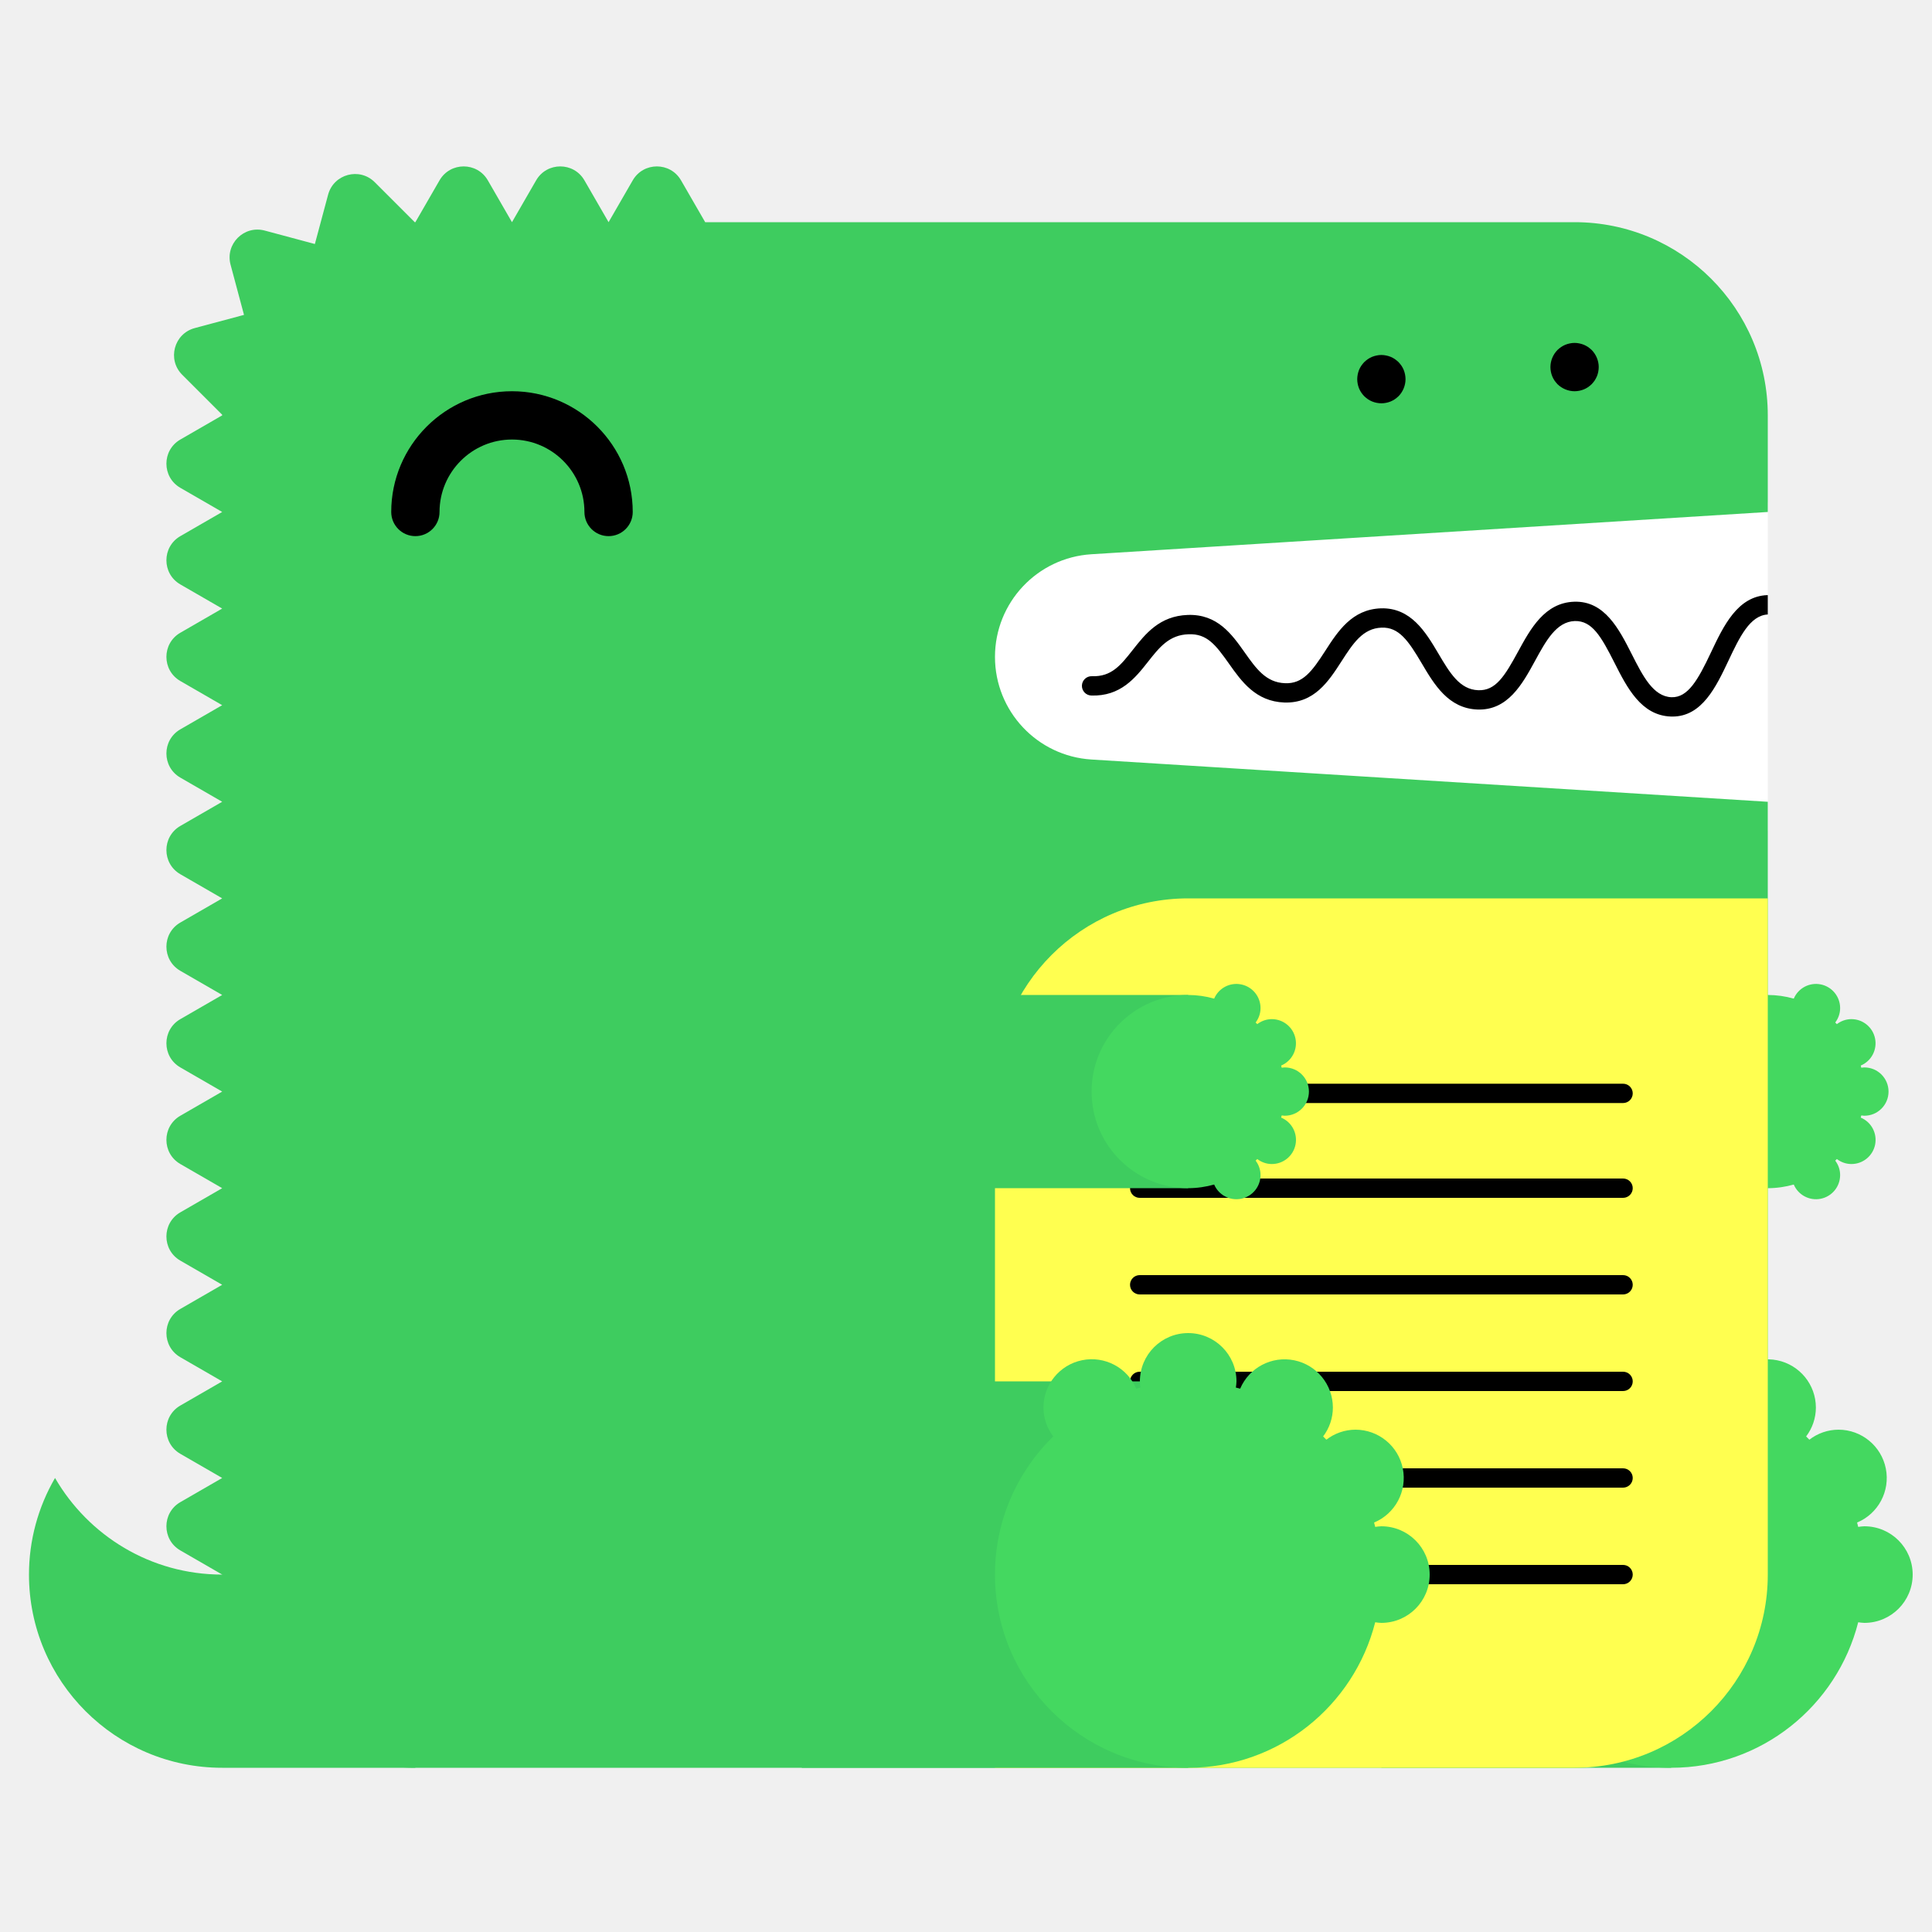
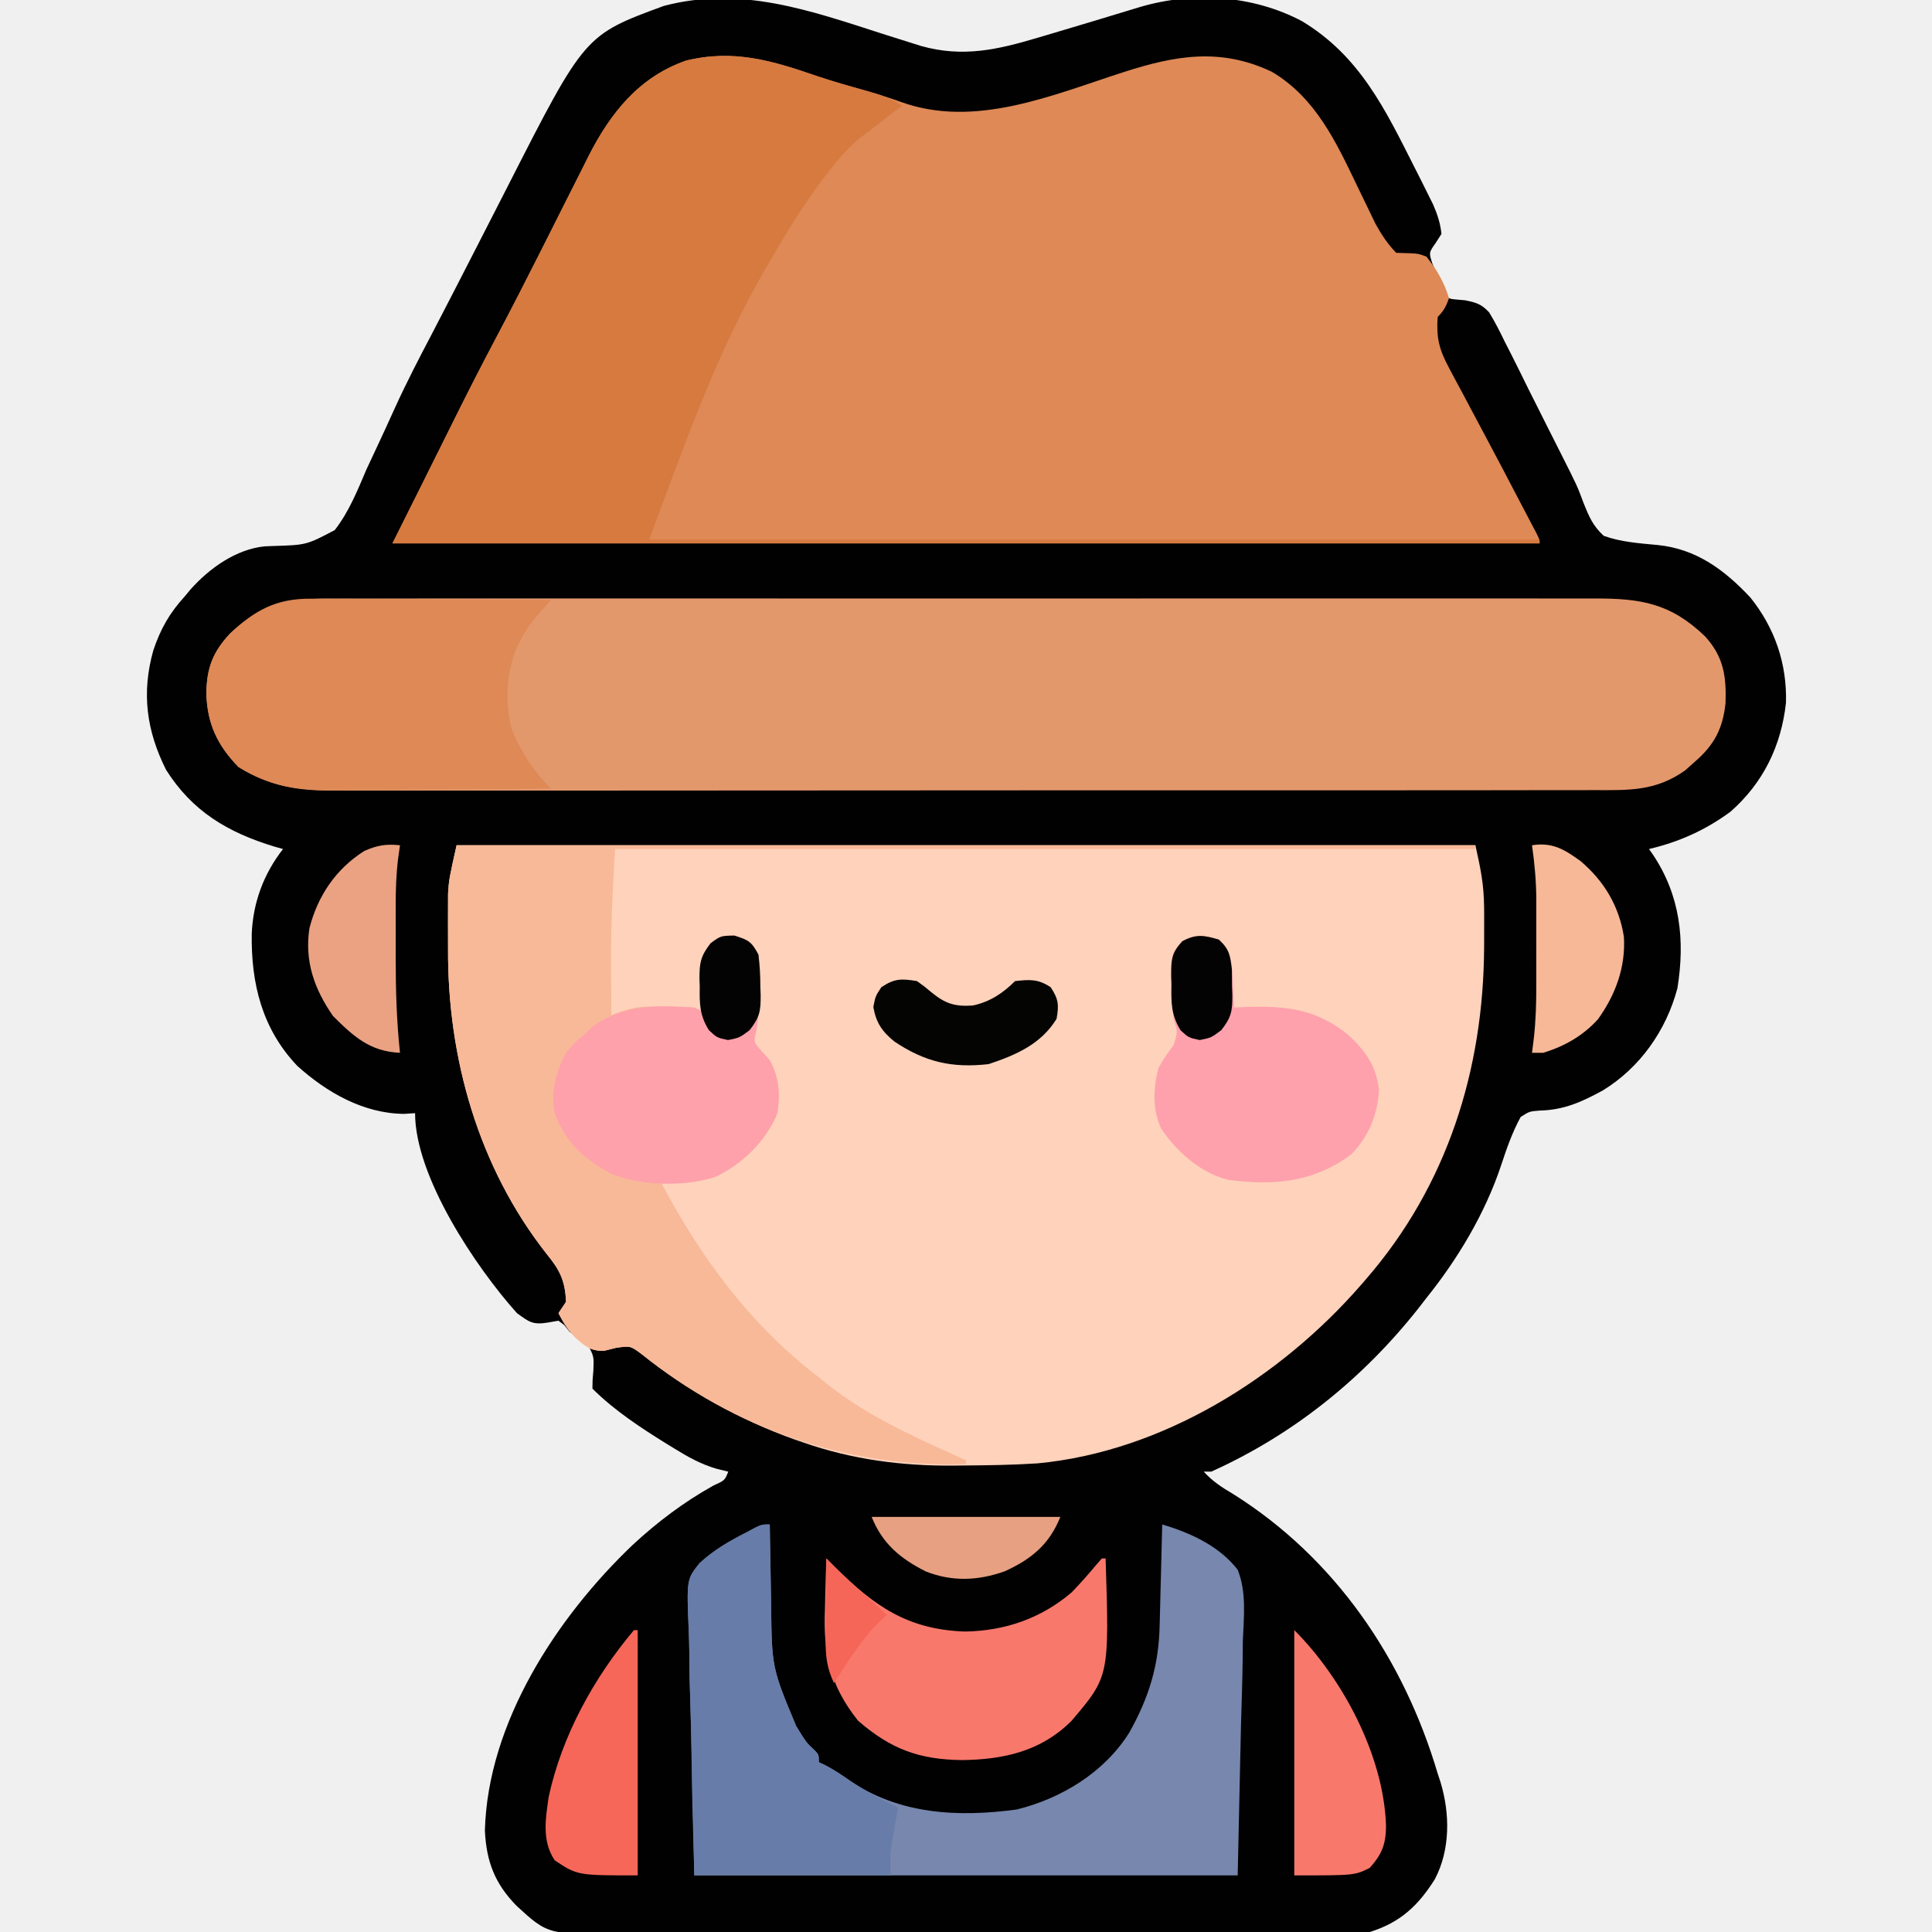
- <svg xmlns="http://www.w3.org/2000/svg" width="200" height="200" viewBox="0 0 200 200">
-   <g fill="none" fill-rule="evenodd">
-     <path fill="#FFF" d="M99 52h84v34H99z" />
-     <path d="M23 163c-7.398 0-13.843-4.027-17.303-10A19.886 19.886 0 0 0 3 163c0 11.046 8.954 20 20 20h20v-20H23z" fill="#3ECC5F" />
-     <path d="M112.98 57.376L183 53V43c0-11.046-8.954-20-20-20H73l-2.5-4.33c-1.112-1.925-3.889-1.925-5 0L63 23l-2.5-4.33c-1.111-1.925-3.889-1.925-5 0L53 23l-2.5-4.33c-1.111-1.925-3.889-1.925-5 0L43 23c-.022 0-.042.003-.065.003l-4.142-4.141c-1.57-1.571-4.252-.853-4.828 1.294l-1.369 5.104-5.192-1.392c-2.148-.575-4.111 1.389-3.535 3.536l1.39 5.193-5.102 1.367c-2.148.576-2.867 3.259-1.296 4.83l4.142 4.142c0 .021-.003.042-.003.064l-4.33 2.5c-1.925 1.111-1.925 3.889 0 5L23 53l-4.33 2.5c-1.925 1.111-1.925 3.889 0 5L23 63l-4.33 2.5c-1.925 1.111-1.925 3.889 0 5L23 73l-4.33 2.5c-1.925 1.111-1.925 3.889 0 5L23 83l-4.33 2.5c-1.925 1.111-1.925 3.889 0 5L23 93l-4.33 2.5c-1.925 1.111-1.925 3.889 0 5L23 103l-4.33 2.5c-1.925 1.111-1.925 3.889 0 5L23 113l-4.33 2.5c-1.925 1.111-1.925 3.889 0 5L23 123l-4.33 2.5c-1.925 1.111-1.925 3.889 0 5L23 133l-4.33 2.5c-1.925 1.111-1.925 3.889 0 5L23 143l-4.33 2.5c-1.925 1.111-1.925 3.889 0 5L23 153l-4.33 2.5c-1.925 1.111-1.925 3.889 0 5L23 163c0 11.046 8.954 20 20 20h120c11.046 0 20-8.954 20-20V83l-70.02-4.376A10.645 10.645 0 0 1 103 68c0-5.621 4.37-10.273 9.98-10.624" fill="#3ECC5F" />
-     <path fill="#3ECC5F" d="M143 183h30v-40h-30z" />
-     <path d="M193 158c-.219 0-.428.037-.639.064-.038-.15-.074-.301-.116-.451A5 5 0 0 0 190.32 148a4.96 4.96 0 0 0-3.016 1.036 26.531 26.531 0 0 0-.335-.336 4.955 4.955 0 0 0 1.011-2.987 5 5 0 0 0-9.599-1.959c-.148-.042-.297-.077-.445-.115.027-.211.064-.42.064-.639a5 5 0 0 0-5-5 5 5 0 0 0-5 5c0 .219.037.428.064.639-.148.038-.297.073-.445.115a4.998 4.998 0 0 0-9.599 1.959c0 1.125.384 2.151 1.011 2.987-3.717 3.632-6.031 8.693-6.031 14.3 0 11.046 8.954 20 20 20 9.339 0 17.16-6.41 19.361-15.064.211.027.42.064.639.064a5 5 0 0 0 5-5 5 5 0 0 0-5-5" fill="#44D860" />
-     <path fill="#3ECC5F" d="M153 123h30v-20h-30z" />
-     <path d="M193 115.5a2.5 2.5 0 1 0 0-5c-.109 0-.214.019-.319.032-.02-.075-.037-.15-.058-.225a2.501 2.501 0 0 0-.963-4.807c-.569 0-1.088.197-1.508.518a6.653 6.653 0 0 0-.168-.168c.314-.417.506-.931.506-1.494a2.5 2.5 0 0 0-4.8-.979A9.987 9.987 0 0 0 183 103c-5.522 0-10 4.478-10 10s4.478 10 10 10c.934 0 1.833-.138 2.69-.377a2.5 2.5 0 0 0 4.8-.979c0-.563-.192-1.077-.506-1.494.057-.055.113-.111.168-.168.42.321.939.518 1.508.518a2.5 2.5 0 0 0 .963-4.807c.021-.074.038-.15.058-.225.105.013.21.032.319.032" fill="#44D860" />
-     <path d="M63 55.5a2.5 2.5 0 0 1-2.5-2.5c0-4.136-3.364-7.5-7.5-7.5s-7.5 3.364-7.5 7.5a2.5 2.5 0 1 1-5 0c0-6.893 5.607-12.5 12.5-12.5S65.5 46.107 65.5 53a2.5 2.5 0 0 1-2.5 2.5" fill="#000" />
-     <path d="M103 183h60c11.046 0 20-8.954 20-20V93h-60c-11.046 0-20 8.954-20 20v70z" fill="#FFFF50" />
-     <path d="M168.02 124h-50.04a1 1 0 1 1 0-2h50.04a1 1 0 1 1 0 2m0 20h-50.04a1 1 0 1 1 0-2h50.04a1 1 0 1 1 0 2m0 20h-50.04a1 1 0 1 1 0-2h50.04a1 1 0 1 1 0 2m0-49.814h-50.04a1 1 0 1 1 0-2h50.04a1 1 0 1 1 0 2m0 19.814h-50.04a1 1 0 1 1 0-2h50.04a1 1 0 1 1 0 2m0 20h-50.04a1 1 0 1 1 0-2h50.04a1 1 0 1 1 0 2M183 61.611c-.012 0-.022-.006-.034-.005-3.09.105-4.552 3.196-5.842 5.923-1.346 2.85-2.387 4.703-4.093 4.647-1.889-.068-2.969-2.202-4.113-4.46-1.314-2.594-2.814-5.536-5.963-5.426-3.046.104-4.513 2.794-5.807 5.167-1.377 2.528-2.314 4.065-4.121 3.994-1.927-.07-2.951-1.805-4.136-3.813-1.321-2.236-2.848-4.75-5.936-4.664-2.994.103-4.465 2.385-5.763 4.4-1.373 2.13-2.335 3.428-4.165 3.351-1.973-.07-2.992-1.51-4.171-3.177-1.324-1.873-2.816-3.993-5.895-3.89-2.928.1-4.399 1.97-5.696 3.618-1.232 1.564-2.194 2.802-4.229 2.724a1 1 0 0 0-.072 2c3.017.101 4.545-1.8 5.872-3.487 1.177-1.496 2.193-2.787 4.193-2.855 1.926-.082 2.829 1.115 4.195 3.045 1.297 1.834 2.769 3.914 5.731 4.021 3.103.104 4.596-2.215 5.918-4.267 1.182-1.834 2.202-3.417 4.15-3.484 1.793-.067 2.769 1.35 4.145 3.681 1.297 2.197 2.766 4.686 5.787 4.796 3.125.108 4.634-2.62 5.949-5.035 1.139-2.088 2.214-4.06 4.119-4.126 1.793-.042 2.728 1.595 4.111 4.33 1.292 2.553 2.757 5.445 5.825 5.556l.169.003c3.064 0 4.518-3.075 5.805-5.794 1.139-2.41 2.217-4.68 4.067-4.773v-2z" fill="#000" />
-     <path fill="#3ECC5F" d="M83 183h40v-40H83z" />
-     <path d="M143 158c-.219 0-.428.037-.639.064-.038-.15-.074-.301-.116-.451A5 5 0 0 0 140.32 148a4.96 4.96 0 0 0-3.016 1.036 26.531 26.531 0 0 0-.335-.336 4.955 4.955 0 0 0 1.011-2.987 5 5 0 0 0-9.599-1.959c-.148-.042-.297-.077-.445-.115.027-.211.064-.42.064-.639a5 5 0 0 0-5-5 5 5 0 0 0-5 5c0 .219.037.428.064.639-.148.038-.297.073-.445.115a4.998 4.998 0 0 0-9.599 1.959c0 1.125.384 2.151 1.011 2.987-3.717 3.632-6.031 8.693-6.031 14.3 0 11.046 8.954 20 20 20 9.339 0 17.16-6.41 19.361-15.064.211.027.42.064.639.064a5 5 0 0 0 5-5 5 5 0 0 0-5-5" fill="#44D860" />
-     <path fill="#3ECC5F" d="M83 123h40v-20H83z" />
-     <path d="M133 115.5a2.5 2.5 0 1 0 0-5c-.109 0-.214.019-.319.032-.02-.075-.037-.15-.058-.225a2.501 2.501 0 0 0-.963-4.807c-.569 0-1.088.197-1.508.518a6.653 6.653 0 0 0-.168-.168c.314-.417.506-.931.506-1.494a2.5 2.5 0 0 0-4.8-.979A9.987 9.987 0 0 0 123 103c-5.522 0-10 4.478-10 10s4.478 10 10 10c.934 0 1.833-.138 2.69-.377a2.5 2.5 0 0 0 4.8-.979c0-.563-.192-1.077-.506-1.494.057-.055.113-.111.168-.168.42.321.939.518 1.508.518a2.5 2.5 0 0 0 .963-4.807c.021-.074.038-.15.058-.225.105.013.21.032.319.032" fill="#44D860" />
-     <path d="M143 41.75c-.16 0-.33-.02-.49-.05a2.52 2.52 0 0 1-.47-.14c-.15-.06-.29-.14-.431-.23-.13-.09-.259-.2-.38-.31-.109-.12-.219-.24-.309-.38s-.17-.28-.231-.43a2.619 2.619 0 0 1-.189-.96c0-.16.02-.33.05-.49.03-.16.08-.31.139-.47.061-.15.141-.29.231-.43.09-.13.2-.26.309-.38.121-.11.25-.22.38-.31.141-.09.281-.17.431-.23.149-.06.31-.11.47-.14.32-.07.65-.07.98 0 .159.03.32.08.47.14.149.06.29.14.43.23.13.09.259.2.38.31.11.12.22.25.31.38.09.14.17.28.23.43.06.16.11.31.14.47.029.16.05.33.05.49 0 .66-.271 1.31-.73 1.77-.121.11-.25.22-.38.31-.14.09-.281.17-.43.23a2.565 2.565 0 0 1-.96.19m20-1.25c-.66 0-1.3-.27-1.771-.73a3.802 3.802 0 0 1-.309-.38c-.09-.14-.17-.28-.231-.43a2.619 2.619 0 0 1-.189-.96c0-.66.27-1.3.729-1.77.121-.11.25-.22.38-.31.141-.09.281-.17.431-.23.149-.06.31-.11.47-.14.32-.07.66-.07.98 0 .159.03.32.08.47.14.149.06.29.14.43.23.13.09.259.2.38.31.459.47.73 1.11.73 1.77 0 .16-.021.33-.05.49-.03.16-.08.32-.14.47-.07.15-.14.29-.23.43-.09.13-.2.26-.31.38-.121.11-.25.22-.38.31-.14.09-.281.17-.43.23a2.565 2.565 0 0 1-.96.19" fill="#000" />
-   </g>
+ <svg xmlns="http://www.w3.org/2000/svg" version="1.1" width="512" height="512">
+   <path d="M0 0 C2.358 0.75 4.717 1.495 7.078 2.234 C8.081 2.551 9.085 2.868 10.118 3.194 C21.133 6.274 30.329 4.188 41 1 C42.183 0.65 43.366 0.3 44.585 -0.061 C52.416 -2.381 60.235 -4.738 68.046 -7.124 C82.12 -11.298 97.973 -10.295 110.988 -3.422 C126.354 5.81 133.087 19.944 140.938 35.5 C141.518 36.646 142.098 37.793 142.696 38.974 C143.238 40.065 143.781 41.157 144.34 42.281 C144.828 43.262 145.317 44.242 145.82 45.252 C146.956 47.897 147.706 50.138 148 53 C147.484 53.804 146.969 54.609 146.438 55.438 C144.653 57.958 144.653 57.958 145.625 60.938 C146.306 62.453 146.306 62.453 147 64 C147.351 65.073 147.701 66.145 148.062 67.25 C149.64 70.166 149.64 70.166 151.956 70.372 C152.717 70.44 153.478 70.508 154.262 70.578 C157.192 71.167 158.611 71.577 160.651 73.798 C162.177 76.307 163.481 78.851 164.75 81.5 C165.245 82.467 165.739 83.433 166.249 84.429 C167.864 87.605 169.432 90.801 171 94 C172.134 96.263 173.271 98.525 174.41 100.785 C175.255 102.469 175.255 102.469 176.117 104.187 C177.243 106.429 178.373 108.668 179.508 110.905 C184.005 119.819 184.005 119.819 185.707 124.43 C187.162 128.028 188.156 130.353 191 133 C195.594 134.651 200.429 134.976 205.258 135.43 C215.504 136.448 222.986 141.992 229.871 149.352 C236.352 157.415 239.59 166.912 239.305 177.234 C238.047 188.652 233.273 198.496 224.609 206.098 C218.071 210.94 210.916 214.157 203 216 C203.326 216.461 203.652 216.923 203.988 217.398 C211.278 228.279 212.601 240.1 210.531 252.898 C207.571 264.07 200.616 273.954 190.762 279.98 C185.214 283.002 180.504 285.162 174.062 285.312 C171.327 285.523 171.327 285.523 169 287 C166.728 291.157 165.287 295.358 163.805 299.844 C159.572 312.548 152.355 324.602 144 335 C143.316 335.886 142.631 336.771 141.926 337.684 C127.19 356.334 108.736 371.197 87 381 C86.34 381 85.68 381 85 381 C87.344 383.573 89.822 385.176 92.812 386.938 C119.865 403.948 138.017 430.669 147 461 C147.246 461.745 147.492 462.49 147.746 463.258 C150.283 471.62 150.365 481.206 146.25 489.008 C141.852 496.018 137.054 500.512 129 503 C122.188 503.949 115.239 503.684 108.379 503.647 C106.285 503.654 104.192 503.663 102.098 503.674 C96.433 503.696 90.768 503.688 85.103 503.672 C79.163 503.659 73.223 503.671 67.283 503.679 C57.31 503.688 47.337 503.676 37.364 503.652 C25.848 503.625 14.332 503.633 2.815 503.661 C-7.088 503.684 -16.99 503.687 -26.893 503.674 C-32.801 503.666 -38.708 503.665 -44.616 503.681 C-50.172 503.696 -55.727 503.686 -61.282 503.657 C-63.316 503.65 -65.35 503.652 -67.384 503.663 C-88.73 503.769 -88.73 503.769 -97.113 496.056 C-102.904 490.125 -105.098 484.33 -105.5 476.125 C-104.739 447.495 -86.45 419.615 -66.393 400.47 C-59.8 394.356 -52.793 389.062 -44.938 384.688 C-41.929 383.319 -41.929 383.319 -41 381 C-42.007 380.754 -43.014 380.508 -44.051 380.254 C-48.118 379.086 -51.605 377.155 -55.188 374.938 C-56.153 374.35 -56.153 374.35 -57.137 373.75 C-64.074 369.453 -71.217 364.783 -77 359 C-76.984 356.793 -76.984 356.793 -76.75 354.188 C-76.598 350.499 -76.598 350.499 -78.223 347.336 C-80.021 345.851 -80.021 345.851 -83 344 C-83.495 343.381 -83.99 342.762 -84.5 342.125 C-84.995 341.754 -85.49 341.382 -86 341 C-86.949 341.165 -87.897 341.33 -88.875 341.5 C-92.859 342.137 -93.779 341.332 -97 339 C-107.89 326.859 -124 302.855 -124 286 C-125.423 286.093 -125.423 286.093 -126.875 286.188 C-137.626 286.123 -147.376 280.529 -155.188 273.5 C-164.567 263.663 -167.492 251.597 -167.285 238.418 C-166.929 230.097 -164.1 222.557 -159 216 C-159.739 215.792 -160.477 215.585 -161.238 215.371 C-173.56 211.629 -183.017 206.067 -190 195 C-195.203 184.594 -196.522 174.631 -193.375 163.375 C-191.459 157.646 -189.056 153.439 -185 149 C-184.499 148.397 -183.997 147.793 -183.48 147.172 C-178.488 141.584 -171.473 136.551 -163.836 135.782 C-163.078 135.753 -162.321 135.724 -161.541 135.695 C-152.804 135.428 -152.804 135.428 -145.295 131.485 C-141.524 126.643 -139.266 120.981 -136.875 115.375 C-136.051 113.595 -135.22 111.819 -134.381 110.046 C-132.684 106.44 -131.021 102.822 -129.383 99.188 C-126.304 92.41 -122.881 85.825 -119.417 79.237 C-117.675 75.916 -115.962 72.581 -114.246 69.246 C-113.904 68.584 -113.563 67.921 -113.211 67.238 C-110.945 62.842 -108.689 58.441 -106.438 54.038 C-104.829 50.89 -103.217 47.743 -101.606 44.596 C-100.843 43.106 -100.082 41.615 -99.322 40.123 C-79.011 0.261 -79.011 0.261 -58.062 -7.438 C-37.689 -12.81 -19.324 -6.221 0 0 Z " fill="#020101" transform="translate(234,9)" />
+   <path d="M0 0 C89.1 0 178.2 0 270 0 C271.367 6.151 272.258 10.409 272.301 16.43 C272.306 17.098 272.312 17.766 272.318 18.455 C272.33 20.595 272.324 22.735 272.312 24.875 C272.31 25.61 272.308 26.345 272.305 27.102 C272.135 59.517 262.554 90.158 241 115 C240.551 115.519 240.102 116.038 239.64 116.572 C218.241 141.126 187.039 160.668 153.984 163.805 C147.286 164.242 140.586 164.33 133.875 164.375 C133.16 164.383 132.445 164.391 131.709 164.4 C118.081 164.516 104.935 162.811 92 158.312 C90.887 157.931 90.887 157.931 89.751 157.542 C75.129 152.352 61.17 144.588 49.062 134.875 C46.064 132.643 46.064 132.643 42.25 133.188 C40.641 133.59 40.641 133.59 39 134 C35.367 134 34.103 132.773 31.43 130.445 C29.519 128.514 28.238 126.407 27 124 C27.66 123.01 28.32 122.02 29 121 C28.805 115.466 27.352 112.538 23.875 108.312 C5.784 85.336 -2.433 56.302 -2.261 27.339 C-2.25 25.172 -2.261 23.005 -2.273 20.838 C-2.272 19.427 -2.27 18.016 -2.266 16.605 C-2.263 15.359 -2.261 14.113 -2.259 12.829 C-2 9 -2 9 0 0 Z " fill="#FED2BB" transform="translate(121,224)" />
+   <path d="M0 0 C4.503 1.514 9.069 2.811 13.636 4.117 C16.479 4.933 19.289 5.765 22.065 6.789 C41.769 13.985 62.444 4.955 81.265 -1.104 C94.94 -5.503 106.865 -7.593 120.417 -1.188 C132.003 5.627 137.489 17.408 143.104 29.125 C144.206 31.416 145.314 33.703 146.428 35.988 C146.907 36.988 147.386 37.987 147.88 39.017 C149.495 41.956 151.093 44.389 153.417 46.812 C154.695 46.854 155.974 46.895 157.292 46.938 C159.37 47.051 159.37 47.051 161.417 47.812 C164.148 51.16 166.163 54.672 167.417 58.812 C166.68 60.952 166.004 62.225 164.417 63.812 C164.014 69.111 164.784 72.374 167.276 77.031 C167.577 77.603 167.877 78.176 168.187 78.765 C169.167 80.622 170.167 82.467 171.167 84.312 C171.848 85.597 172.529 86.881 173.208 88.167 C174.59 90.78 175.98 93.389 177.376 95.994 C180.41 101.662 183.38 107.363 186.354 113.062 C186.867 114.038 187.381 115.013 187.91 116.018 C188.375 116.904 188.84 117.79 189.319 118.703 C189.726 119.477 190.133 120.251 190.553 121.048 C191.417 122.812 191.417 122.812 191.417 123.812 C91.097 123.812 -9.223 123.812 -112.583 123.812 C-109.943 118.532 -107.303 113.252 -104.583 107.812 C-103.359 105.352 -102.134 102.891 -100.873 100.355 C-99.037 96.67 -99.037 96.67 -98.121 94.832 C-97.515 93.616 -96.911 92.401 -96.307 91.184 C-92.578 83.674 -88.761 76.219 -84.837 68.809 C-81.085 61.722 -77.428 54.592 -73.822 47.43 C-72.838 45.482 -71.854 43.534 -70.871 41.586 C-69.372 38.618 -67.876 35.648 -66.389 32.674 C-64.917 29.734 -63.433 26.8 -61.947 23.867 C-61.293 22.55 -61.293 22.55 -60.627 21.206 C-54.792 9.759 -47.261 0.234 -34.771 -4.125 C-22.15 -7.212 -11.879 -4.096 0 0 Z " fill="#DE8956" transform="translate(216.5835,20.1875)" />
+   <path d="M0 0 C1.485 -0.003 2.969 -0.008 4.454 -0.014 C8.525 -0.027 12.596 -0.021 16.668 -0.011 C21.062 -0.004 25.456 -0.015 29.85 -0.023 C38.456 -0.037 47.061 -0.034 55.666 -0.025 C62.661 -0.018 69.656 -0.017 76.651 -0.02 C78.144 -0.021 78.144 -0.021 79.668 -0.022 C81.69 -0.023 83.713 -0.024 85.736 -0.025 C104.703 -0.033 123.67 -0.024 142.637 -0.007 C158.908 0.006 175.178 0.004 191.449 -0.01 C210.345 -0.026 229.241 -0.033 248.138 -0.023 C250.154 -0.022 252.169 -0.021 254.185 -0.02 C255.177 -0.02 256.168 -0.02 257.19 -0.019 C264.175 -0.017 271.159 -0.021 278.144 -0.028 C286.658 -0.036 295.173 -0.034 303.688 -0.018 C308.031 -0.01 312.375 -0.007 316.718 -0.017 C320.697 -0.026 324.675 -0.021 328.654 -0.005 C330.09 -0.002 331.527 -0.003 332.964 -0.011 C345.432 -0.069 353.33 1.26 362.442 10.061 C367.35 15.459 368.059 20.62 367.837 27.666 C367.116 34.528 364.833 38.854 359.552 43.381 C358.768 44.082 357.984 44.783 357.177 45.506 C349.42 51.046 342.354 50.811 333.072 50.769 C331.584 50.773 330.096 50.778 328.608 50.785 C324.528 50.799 320.447 50.795 316.366 50.788 C311.962 50.783 307.557 50.796 303.153 50.806 C294.527 50.823 285.901 50.824 277.275 50.819 C270.263 50.815 263.251 50.816 256.239 50.821 C254.742 50.822 254.742 50.822 253.215 50.824 C251.187 50.825 249.16 50.827 247.132 50.828 C228.117 50.842 209.101 50.837 190.086 50.825 C172.695 50.815 155.304 50.828 137.913 50.852 C120.051 50.876 102.19 50.886 84.329 50.879 C74.303 50.876 64.277 50.878 54.251 50.896 C45.715 50.91 37.179 50.911 28.643 50.893 C24.289 50.885 19.936 50.883 15.582 50.898 C11.593 50.912 7.604 50.907 3.615 50.888 C2.175 50.884 0.736 50.887 -0.703 50.898 C-10.457 50.963 -17.926 49.817 -26.261 44.631 C-31.852 38.88 -34.544 33.121 -34.761 25.131 C-34.653 18.351 -33.054 14.168 -28.425 9.217 C-19.322 0.673 -12.165 -0.062 0 0 Z " fill="#E3986C" transform="translate(89.44821,158.619)" />
+   <path d="M0 0 C89.1 0 178.2 0 270 0 C270 0.33 270 0.66 270 1 C194.76 1 119.52 1 42 1 C41.349 11.414 40.865 21.599 40.938 32 C40.942 33.263 40.947 34.527 40.951 35.828 C40.963 38.885 40.979 41.943 41 45 C41.907 44.675 42.814 44.35 43.749 44.014 C46.426 43.179 48.27 42.752 51.016 42.77 C52.056 42.772 52.056 42.772 53.117 42.775 C54.173 42.794 54.173 42.794 55.25 42.812 C55.969 42.813 56.689 42.814 57.43 42.814 C62.718 42.859 62.718 42.859 65 44 C64.942 42.975 64.884 41.95 64.824 40.895 C64.777 39.534 64.732 38.173 64.688 36.812 C64.646 36.139 64.604 35.465 64.561 34.771 C64.465 30.84 64.872 29.167 67.293 26.016 C70 24 70 24 73.625 23.938 C77.441 25.139 78.165 25.544 80 29 C80.242 31.876 80.329 34.51 80.25 37.375 C80.245 38.117 80.24 38.86 80.234 39.625 C80.187 42.99 79.989 46.059 79.371 49.379 C78.672 52.158 78.672 52.158 80.812 54.562 C81.895 55.769 81.895 55.769 83 57 C85.466 61.439 85.789 66.044 85 71 C82.037 78.455 75.447 84.772 68.125 87.938 C63.49 89.452 58.82 89.267 54 89 C64.603 109.136 77.781 127.105 96 141 C96.967 141.779 97.934 142.557 98.93 143.359 C109.85 151.876 122.458 157.295 135 163 C135 163.33 135 163.66 135 164 C103.424 164.987 73.787 154.709 49.062 134.875 C46.064 132.643 46.064 132.643 42.25 133.188 C40.641 133.59 40.641 133.59 39 134 C35.367 134 34.103 132.773 31.43 130.445 C29.519 128.514 28.238 126.407 27 124 C27.66 123.01 28.32 122.02 29 121 C28.805 115.466 27.352 112.538 23.875 108.312 C5.784 85.336 -2.433 56.302 -2.261 27.339 C-2.25 25.172 -2.261 23.005 -2.273 20.838 C-2.272 19.427 -2.27 18.016 -2.266 16.605 C-2.263 15.359 -2.261 14.113 -2.259 12.829 C-2 9 -2 9 0 0 Z " fill="#F8B998" transform="translate(121,224)" />
+   <path d="M0 0 C4.652 1.553 9.381 2.853 14.104 4.167 C17.304 5.082 19.65 5.952 22.447 7.817 C21.56 8.505 21.56 8.505 20.654 9.208 C19.469 10.128 19.469 10.128 18.26 11.067 C17.482 11.67 16.705 12.273 15.904 12.895 C15.093 13.529 14.283 14.163 13.447 14.817 C12.629 15.428 11.81 16.039 10.967 16.668 C8.042 19.163 5.675 21.923 3.322 24.942 C2.85 25.547 2.378 26.153 1.891 26.777 C-3.91 34.385 -8.798 42.527 -13.553 50.817 C-13.942 51.49 -14.331 52.164 -14.731 52.857 C-25.469 71.655 -33.14 92.142 -40.652 112.394 C-41.944 115.871 -43.25 119.343 -44.553 122.817 C33.327 122.817 111.207 122.817 191.447 122.817 C191.447 123.147 191.447 123.477 191.447 123.817 C91.127 123.817 -9.193 123.817 -112.553 123.817 C-109.913 118.537 -107.273 113.257 -104.553 107.817 C-103.328 105.356 -102.104 102.895 -100.842 100.36 C-99.006 96.674 -99.006 96.674 -98.09 94.836 C-97.485 93.621 -96.88 92.405 -96.276 91.189 C-92.547 83.679 -88.731 76.223 -84.807 68.813 C-81.054 61.726 -77.397 54.596 -73.791 47.434 C-72.807 45.486 -71.824 43.538 -70.84 41.59 C-69.341 38.622 -67.845 35.652 -66.358 32.678 C-64.886 29.738 -63.402 26.804 -61.916 23.872 C-61.263 22.554 -61.263 22.554 -60.596 21.21 C-54.761 9.764 -47.231 0.239 -34.74 -4.121 C-22.127 -7.206 -11.87 -4.097 0 0 Z " fill="#D67A40" transform="translate(216.5527,20.18311)" />
+   <path d="M0 0 C0.015 1.099 0.029 2.198 0.044 3.33 C0.103 7.449 0.18 11.567 0.262 15.686 C0.295 17.461 0.324 19.235 0.346 21.01 C0.54 37.961 0.54 37.961 7 53.438 C7.495 54.241 7.99 55.044 8.5 55.871 C9.918 58.018 9.918 58.018 11.688 59.66 C13 61 13 61 13 63 C13.575 63.271 14.15 63.541 14.742 63.82 C17.028 65.015 19.026 66.38 21.125 67.875 C34.444 76.864 49.847 77.63 65.438 75.539 C77.36 72.593 88.676 65.663 95.25 55.188 C100.452 45.889 103.076 37.505 103.316 26.855 C103.348 25.701 103.348 25.701 103.379 24.523 C103.444 22.078 103.504 19.633 103.562 17.188 C103.606 15.524 103.649 13.861 103.693 12.197 C103.8 8.132 103.901 4.066 104 0 C111.463 2.208 119.122 5.7 124 12 C126.364 17.883 125.636 24.491 125.367 30.695 C125.347 32.293 125.332 33.892 125.324 35.49 C125.252 41.37 125.056 47.248 124.875 53.125 C124.586 66.284 124.297 79.442 124 93 C76.48 93 28.96 93 -20 93 C-20.289 79.841 -20.578 66.683 -20.875 53.125 C-21.002 48.987 -21.13 44.85 -21.261 40.586 C-21.324 35.49 -21.324 35.49 -21.336 33.096 C-21.358 31.441 -21.406 29.787 -21.478 28.134 C-22.036 14.567 -22.036 14.567 -18.624 10.264 C-14.839 6.745 -10.589 4.325 -6 2 C-5.233 1.588 -4.467 1.177 -3.677 0.753 C-2 0 -2 0 0 0 Z " fill="#7787AE" transform="translate(204,404)" />
+   <path d="M0 0 C0.694 -0 1.387 -0.001 2.102 -0.001 C4.369 0.001 6.635 0.024 8.903 0.048 C10.484 0.053 12.066 0.057 13.648 0.06 C17.793 0.072 21.937 0.101 26.081 0.135 C30.318 0.165 34.555 0.179 38.791 0.194 C47.09 0.226 55.389 0.277 63.688 0.341 C63.271 0.819 62.855 1.298 62.425 1.791 C61.881 2.42 61.337 3.049 60.777 3.697 C60.237 4.32 59.696 4.943 59.139 5.585 C57.581 7.469 56.411 9.314 55.375 11.528 C55.07 12.161 54.764 12.794 54.449 13.446 C51.785 20.073 51.513 28.084 53.406 34.946 C55.847 40.664 59.286 45.939 63.688 50.341 C54.734 50.434 45.78 50.505 36.825 50.548 C32.666 50.569 28.508 50.597 24.349 50.642 C20.329 50.686 16.31 50.71 12.289 50.72 C10.762 50.727 9.236 50.742 7.709 50.763 C-2.417 50.902 -10.403 50.017 -19.125 44.591 C-24.716 38.84 -27.408 33.08 -27.625 25.091 C-27.517 18.311 -25.918 14.128 -21.289 9.177 C-14.718 3.01 -9.093 -0.049 0 0 Z " fill="#DE8956" transform="translate(82.31226,158.6594)" />
+   <path d="M0 0 C0.015 1.099 0.029 2.198 0.044 3.33 C0.103 7.449 0.18 11.567 0.262 15.686 C0.295 17.461 0.324 19.235 0.346 21.01 C0.54 37.961 0.54 37.961 7 53.438 C7.495 54.241 7.99 55.044 8.5 55.871 C9.918 58.018 9.918 58.018 11.688 59.66 C13 61 13 61 13 63 C13.572 63.271 14.145 63.541 14.734 63.82 C17.046 65.024 19.11 66.389 21.25 67.875 C25.358 70.654 29.519 72.882 34 75 C33.856 75.797 33.711 76.593 33.562 77.414 C33.377 78.474 33.191 79.533 33 80.625 C32.722 82.191 32.722 82.191 32.438 83.789 C31.865 87.451 31.865 87.451 32 93 C14.84 93 -2.32 93 -20 93 C-20.562 73.186 -20.562 73.186 -20.684 64.695 C-20.767 58.915 -20.865 53.139 -21.056 47.361 C-21.209 42.699 -21.292 38.04 -21.328 33.376 C-21.354 31.603 -21.404 29.83 -21.48 28.058 C-22.035 14.567 -22.035 14.567 -18.624 10.264 C-14.839 6.745 -10.589 4.325 -6 2 C-5.233 1.588 -4.467 1.177 -3.677 0.753 C-2 0 -2 0 0 0 Z " fill="#677CA8" transform="translate(204,404)" />
+   <path d="M0 0 C3.816 1.201 4.54 1.607 6.375 5.062 C6.617 7.939 6.704 10.572 6.625 13.438 C6.62 14.18 6.615 14.922 6.609 15.688 C6.562 19.052 6.364 22.121 5.746 25.441 C5.047 28.22 5.047 28.22 7.188 30.625 C7.909 31.429 8.631 32.234 9.375 33.062 C11.841 37.502 12.164 42.106 11.375 47.062 C8.464 54.388 1.962 60.652 -5.125 64 C-13.285 66.601 -24.774 66.349 -32.672 63.094 C-39.858 59.299 -44.766 54.832 -47.625 47.062 C-48.726 41.439 -47.306 36.029 -44.625 31.062 C-42.25 28.312 -42.25 28.312 -39.625 26.062 C-38.862 25.361 -38.099 24.66 -37.312 23.938 C-28.964 18.113 -20.414 18.48 -10.625 19.062 C-9.965 19.392 -9.305 19.723 -8.625 20.062 C-8.712 18.525 -8.712 18.525 -8.801 16.957 C-8.848 15.596 -8.893 14.236 -8.938 12.875 C-8.979 12.201 -9.021 11.528 -9.064 10.834 C-9.16 6.902 -8.753 5.229 -6.332 2.078 C-3.625 0.062 -3.625 0.062 0 0 Z " fill="#FEA1AB" transform="translate(194.625,247.9375)" />
+   <path d="M0 0 C3.462 3.341 3.472 6.591 3.688 11.25 C3.786 13.145 3.786 13.145 3.887 15.078 C3.924 16.042 3.961 17.007 4 18 C5.039 17.954 6.078 17.907 7.148 17.859 C17.82 17.522 25.8 18.34 34.375 25.312 C38.985 29.698 41.713 33.42 42.438 39.938 C42.07 46.476 39.64 52.36 35 57 C24.921 64.424 14.452 65.262 2.309 63.641 C-4.955 61.718 -11.241 56.174 -15.332 49.984 C-17.635 44.811 -17.375 39.418 -16 34 C-14 30.688 -14 30.688 -12 28 C-10.864 24.406 -10.864 24.406 -12 21 C-12.313 18.049 -12.324 15.09 -12.375 12.125 C-12.431 10.901 -12.431 10.901 -12.488 9.652 C-12.576 3.645 -12.576 3.645 -9.703 0.43 C-6.003 -1.527 -3.966 -1.175 0 0 Z " fill="#FEA1AC" transform="translate(323,249)" />
+   <path d="M0 0 C0.736 0.741 1.472 1.482 2.23 2.246 C12.718 12.674 21.607 18.876 36.75 19.375 C47.367 19.193 56.869 15.911 65 9 C67.256 6.655 69.388 4.259 71.469 1.758 C72.227 0.888 72.227 0.888 73 0 C73.33 0 73.66 0 74 0 C74.986 31.267 74.986 31.267 64.91 43.098 C56.894 51.081 47.053 53.288 36.062 53.438 C24.653 53.33 17.071 50.549 8.387 43 C0.854 33.532 -0.86 25.164 -0.375 13.25 C-0.348 11.969 -0.321 10.687 -0.293 9.367 C-0.223 6.243 -0.125 3.122 0 0 Z " fill="#F9786C" transform="translate(219,413)" />
+   <path d="M0 0 C0.33 0 0.66 0 1 0 C1 21.45 1 42.9 1 65 C-15 65 -15 65 -21 61 C-24.399 55.902 -23.45 50.149 -22.605 44.242 C-19.092 27.965 -10.641 12.665 0 0 Z " fill="#F66759" transform="translate(168,432)" />
+   <path d="M0 0 C12.865 12.865 23.756 33.39 24.312 51.938 C24.263 56.699 23.255 59.383 20 63 C16 65 16 65 0 65 C0 43.55 0 22.1 0 0 Z " fill="#F9786C" transform="translate(343,432)" />
+   <path d="M0 0 C-0.162 1.155 -0.325 2.309 -0.492 3.499 C-1.011 7.674 -1.145 11.811 -1.133 16.016 C-1.134 16.753 -1.135 17.49 -1.136 18.249 C-1.136 19.799 -1.135 21.348 -1.13 22.898 C-1.125 25.23 -1.13 27.562 -1.137 29.895 C-1.14 38.313 -0.898 46.619 0 55 C-7.907 54.671 -12.301 50.699 -17.75 45.25 C-22.716 38.077 -25.323 30.754 -24 22 C-21.79 13.397 -16.996 6.283 -9.438 1.5 C-5.944 -0.025 -3.76 -0.367 0 0 Z " fill="#EAA283" transform="translate(106,224)" />
+   <path d="M0 0 C5.452 -0.839 8.542 1.096 12.82 4.164 C19.099 9.452 23.113 16.186 24.352 24.305 C24.838 32.321 22.108 39.705 17.426 46.176 C13.405 50.552 8.662 53.233 3 55 C2.01 55 1.02 55 0 55 C0.162 53.699 0.325 52.398 0.492 51.057 C1.009 46.385 1.145 41.787 1.133 37.09 C1.134 36.278 1.135 35.466 1.136 34.63 C1.136 32.928 1.135 31.227 1.13 29.525 C1.125 26.941 1.13 24.356 1.137 21.771 C1.136 20.107 1.135 18.442 1.133 16.777 C1.135 16.016 1.137 15.254 1.139 14.469 C1.118 9.565 0.692 4.856 0 0 Z " fill="#F7B897" transform="translate(406,224)" />
+   <path d="M0 0 C1.914 1.352 1.914 1.352 3.875 3 C7.563 6.01 10.082 6.797 14.82 6.469 C19.316 5.502 22.751 3.249 26 0 C29.892 -0.432 32.132 -0.578 35.438 1.625 C37.511 4.777 37.669 6.286 37 10 C32.896 16.704 26.287 19.571 19 22 C9.301 23.103 2.115 21.452 -6 16 C-9.231 13.353 -10.805 11.082 -11.562 6.875 C-11 4 -11 4 -9.438 1.625 C-5.947 -0.702 -4.137 -0.689 0 0 Z " fill="#040403" transform="translate(243,260)" />
+   <path d="M0 0 C16.5 0 33 0 50 0 C47.088 7.279 42.314 11.232 35.188 14.438 C28.177 16.921 21.278 17.202 14.312 14.438 C7.554 11.009 2.827 7.068 0 0 Z " fill="#E7A082" transform="translate(231,402)" />
+   <path d="M0 0 C2.789 2.549 3.015 4.123 3.469 7.934 C3.495 9.435 3.505 10.936 3.5 12.438 C3.528 13.188 3.557 13.939 3.586 14.713 C3.601 18.937 3.35 20.552 0.66 23.996 C-2 26 -2 26 -5.062 26.625 C-8 26 -8 26 -10.148 24.027 C-12.664 19.914 -12.627 16.667 -12.562 11.938 C-12.586 11.135 -12.61 10.333 -12.635 9.506 C-12.624 5.348 -12.559 3.619 -9.691 0.441 C-5.999 -1.536 -3.967 -1.175 0 0 Z " fill="#040303" transform="translate(323,249)" />
+   <path d="M0 0 C3.823 1.204 4.523 1.61 6.375 5.062 C6.722 7.973 6.885 10.593 6.875 13.5 C6.903 14.251 6.932 15.002 6.961 15.775 C6.976 20 6.725 21.615 4.035 25.059 C1.375 27.062 1.375 27.062 -1.688 27.688 C-4.625 27.062 -4.625 27.062 -6.773 25.055 C-9.223 21.096 -9.254 18.126 -9.188 13.562 C-9.211 12.816 -9.235 12.07 -9.26 11.301 C-9.249 7.116 -8.938 5.473 -6.316 2.035 C-3.625 0.062 -3.625 0.062 0 0 Z " fill="#040303" transform="translate(194.625,247.9375)" />
+   <path d="M0 0 C0.728 0.739 1.457 1.477 2.207 2.238 C4.639 4.643 7.118 6.932 9.688 9.188 C11.848 11.086 13.966 12.966 16 15 C15.319 15.619 14.639 16.238 13.938 16.875 C9.189 21.597 5.698 27.452 2 33 C0.099 28.985 -0.236 25.81 -0.195 21.387 C-0.189 20.14 -0.182 18.892 -0.176 17.607 C-0.159 16.314 -0.142 15.02 -0.125 13.688 C-0.116 12.375 -0.107 11.062 -0.098 9.709 C-0.074 6.472 -0.041 3.236 0 0 Z " fill="#F56659" transform="translate(219,413)" />
</svg>
